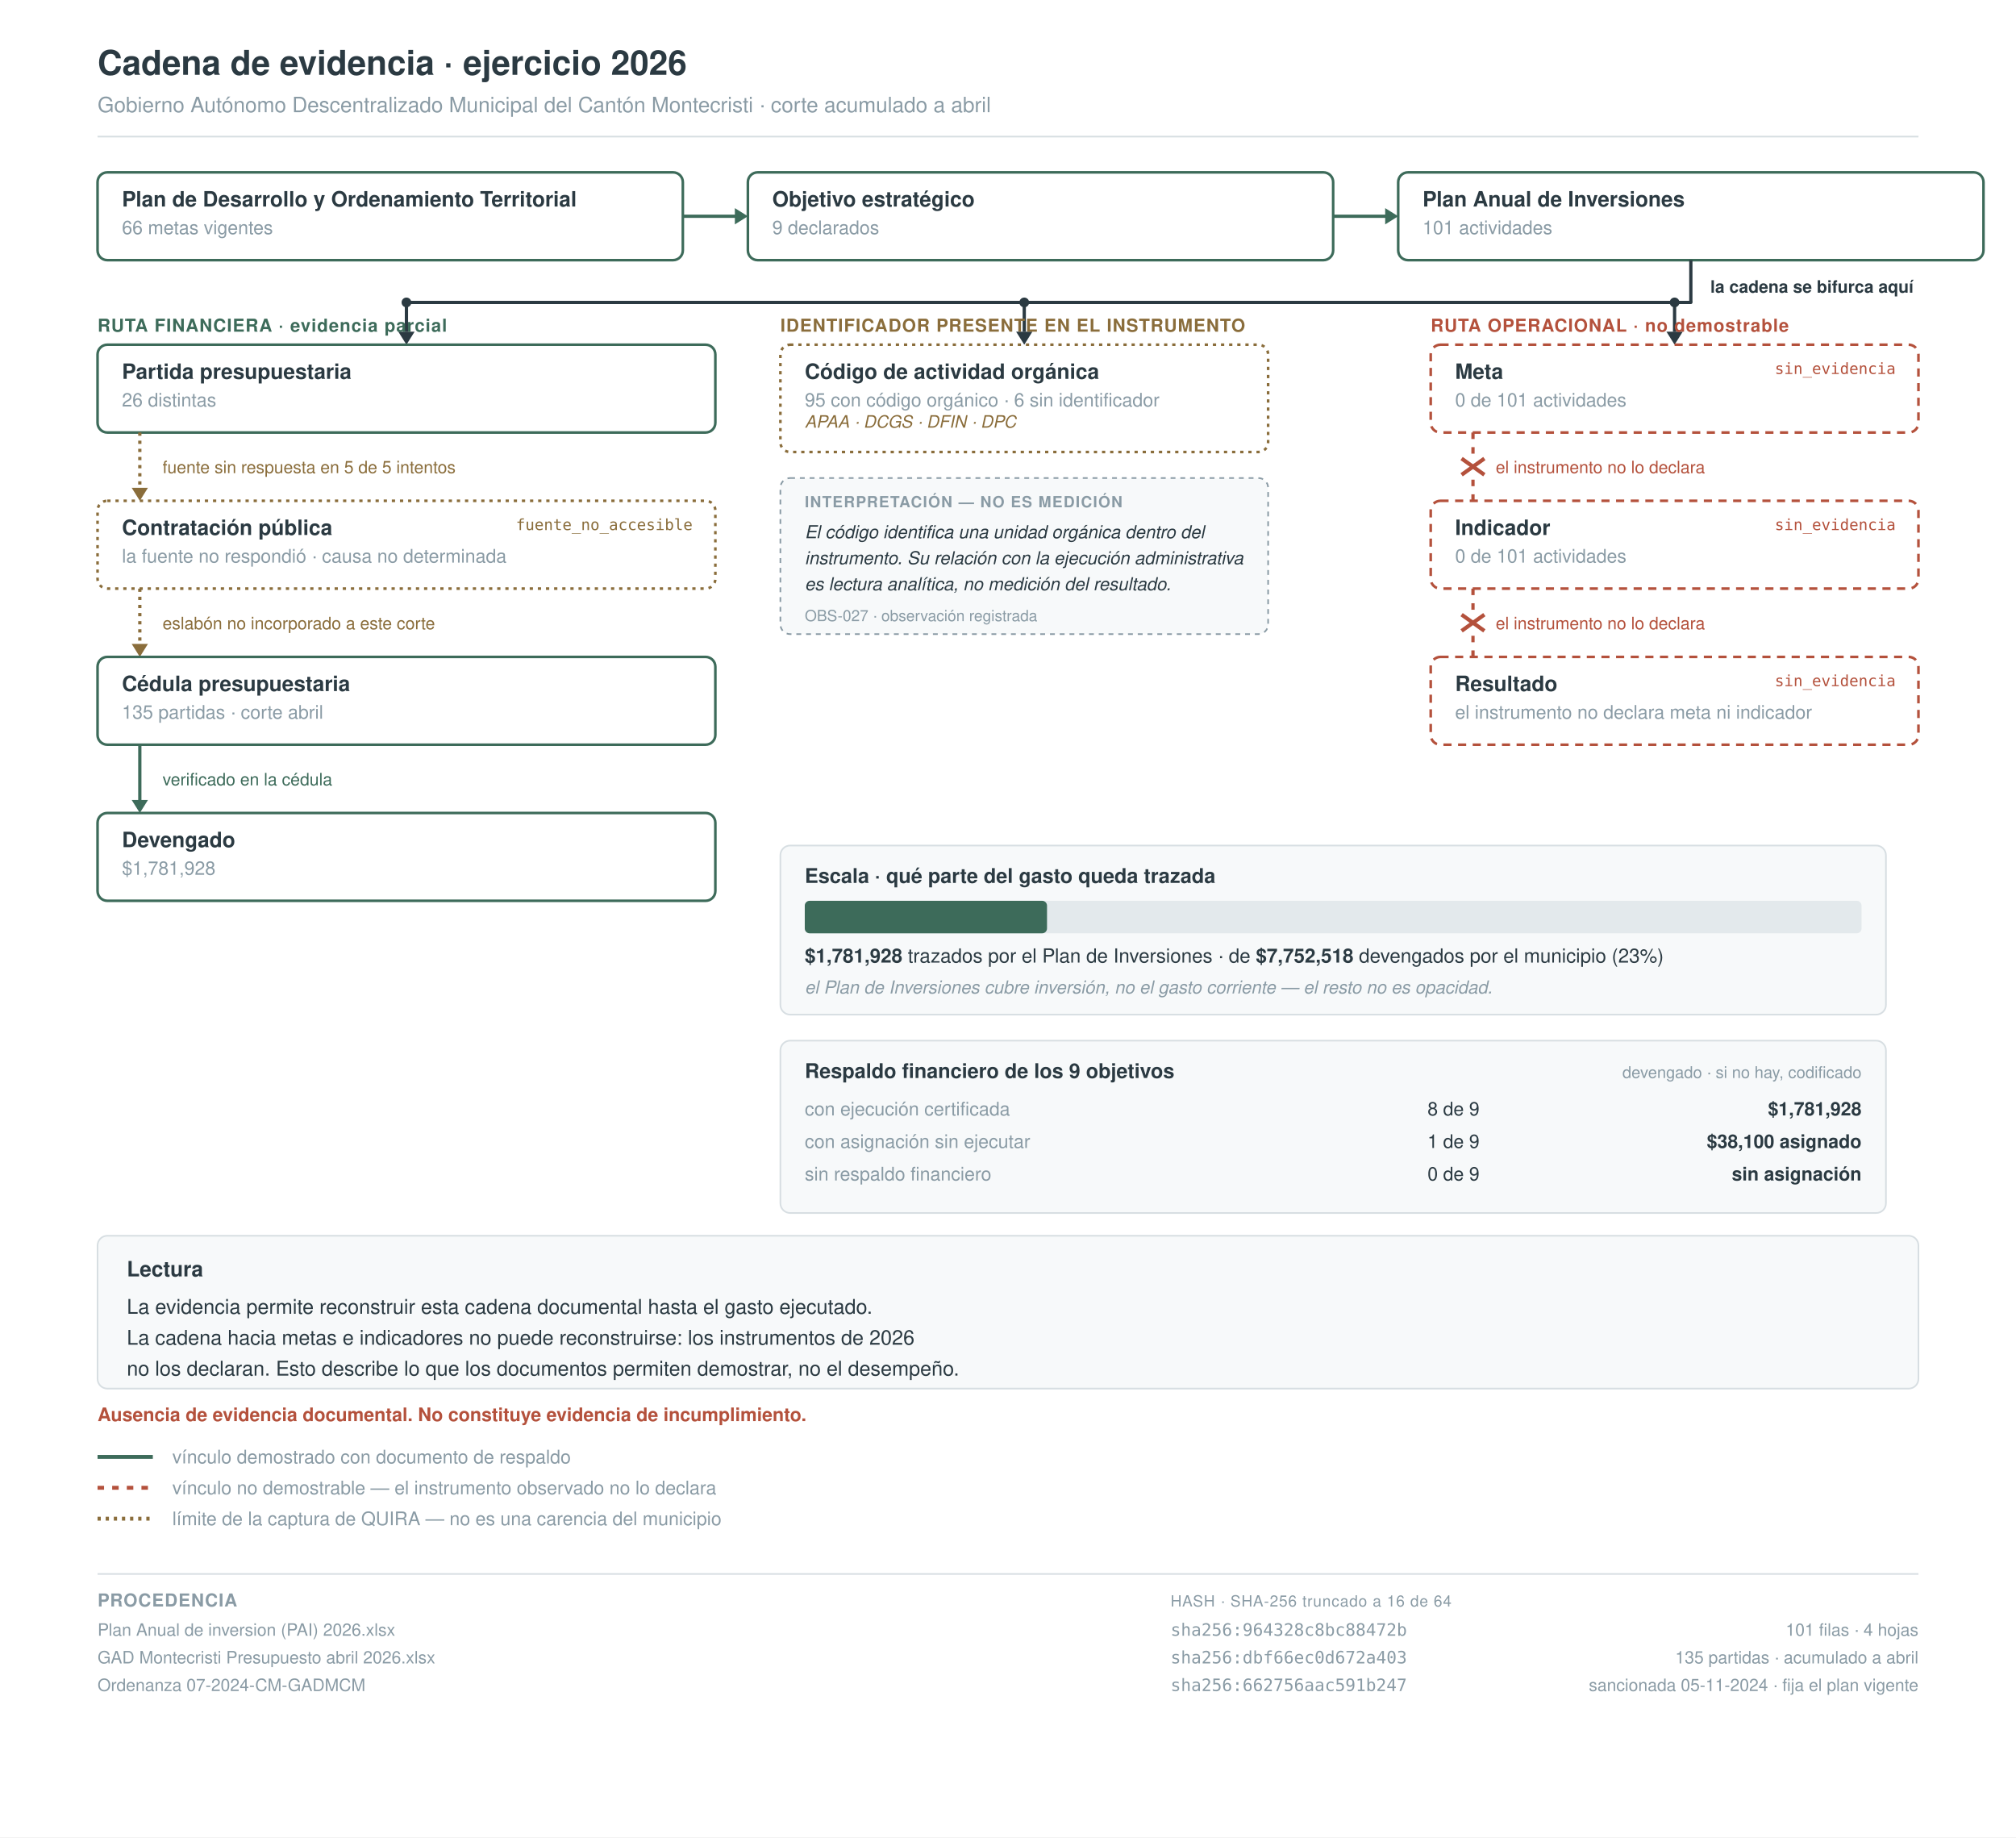
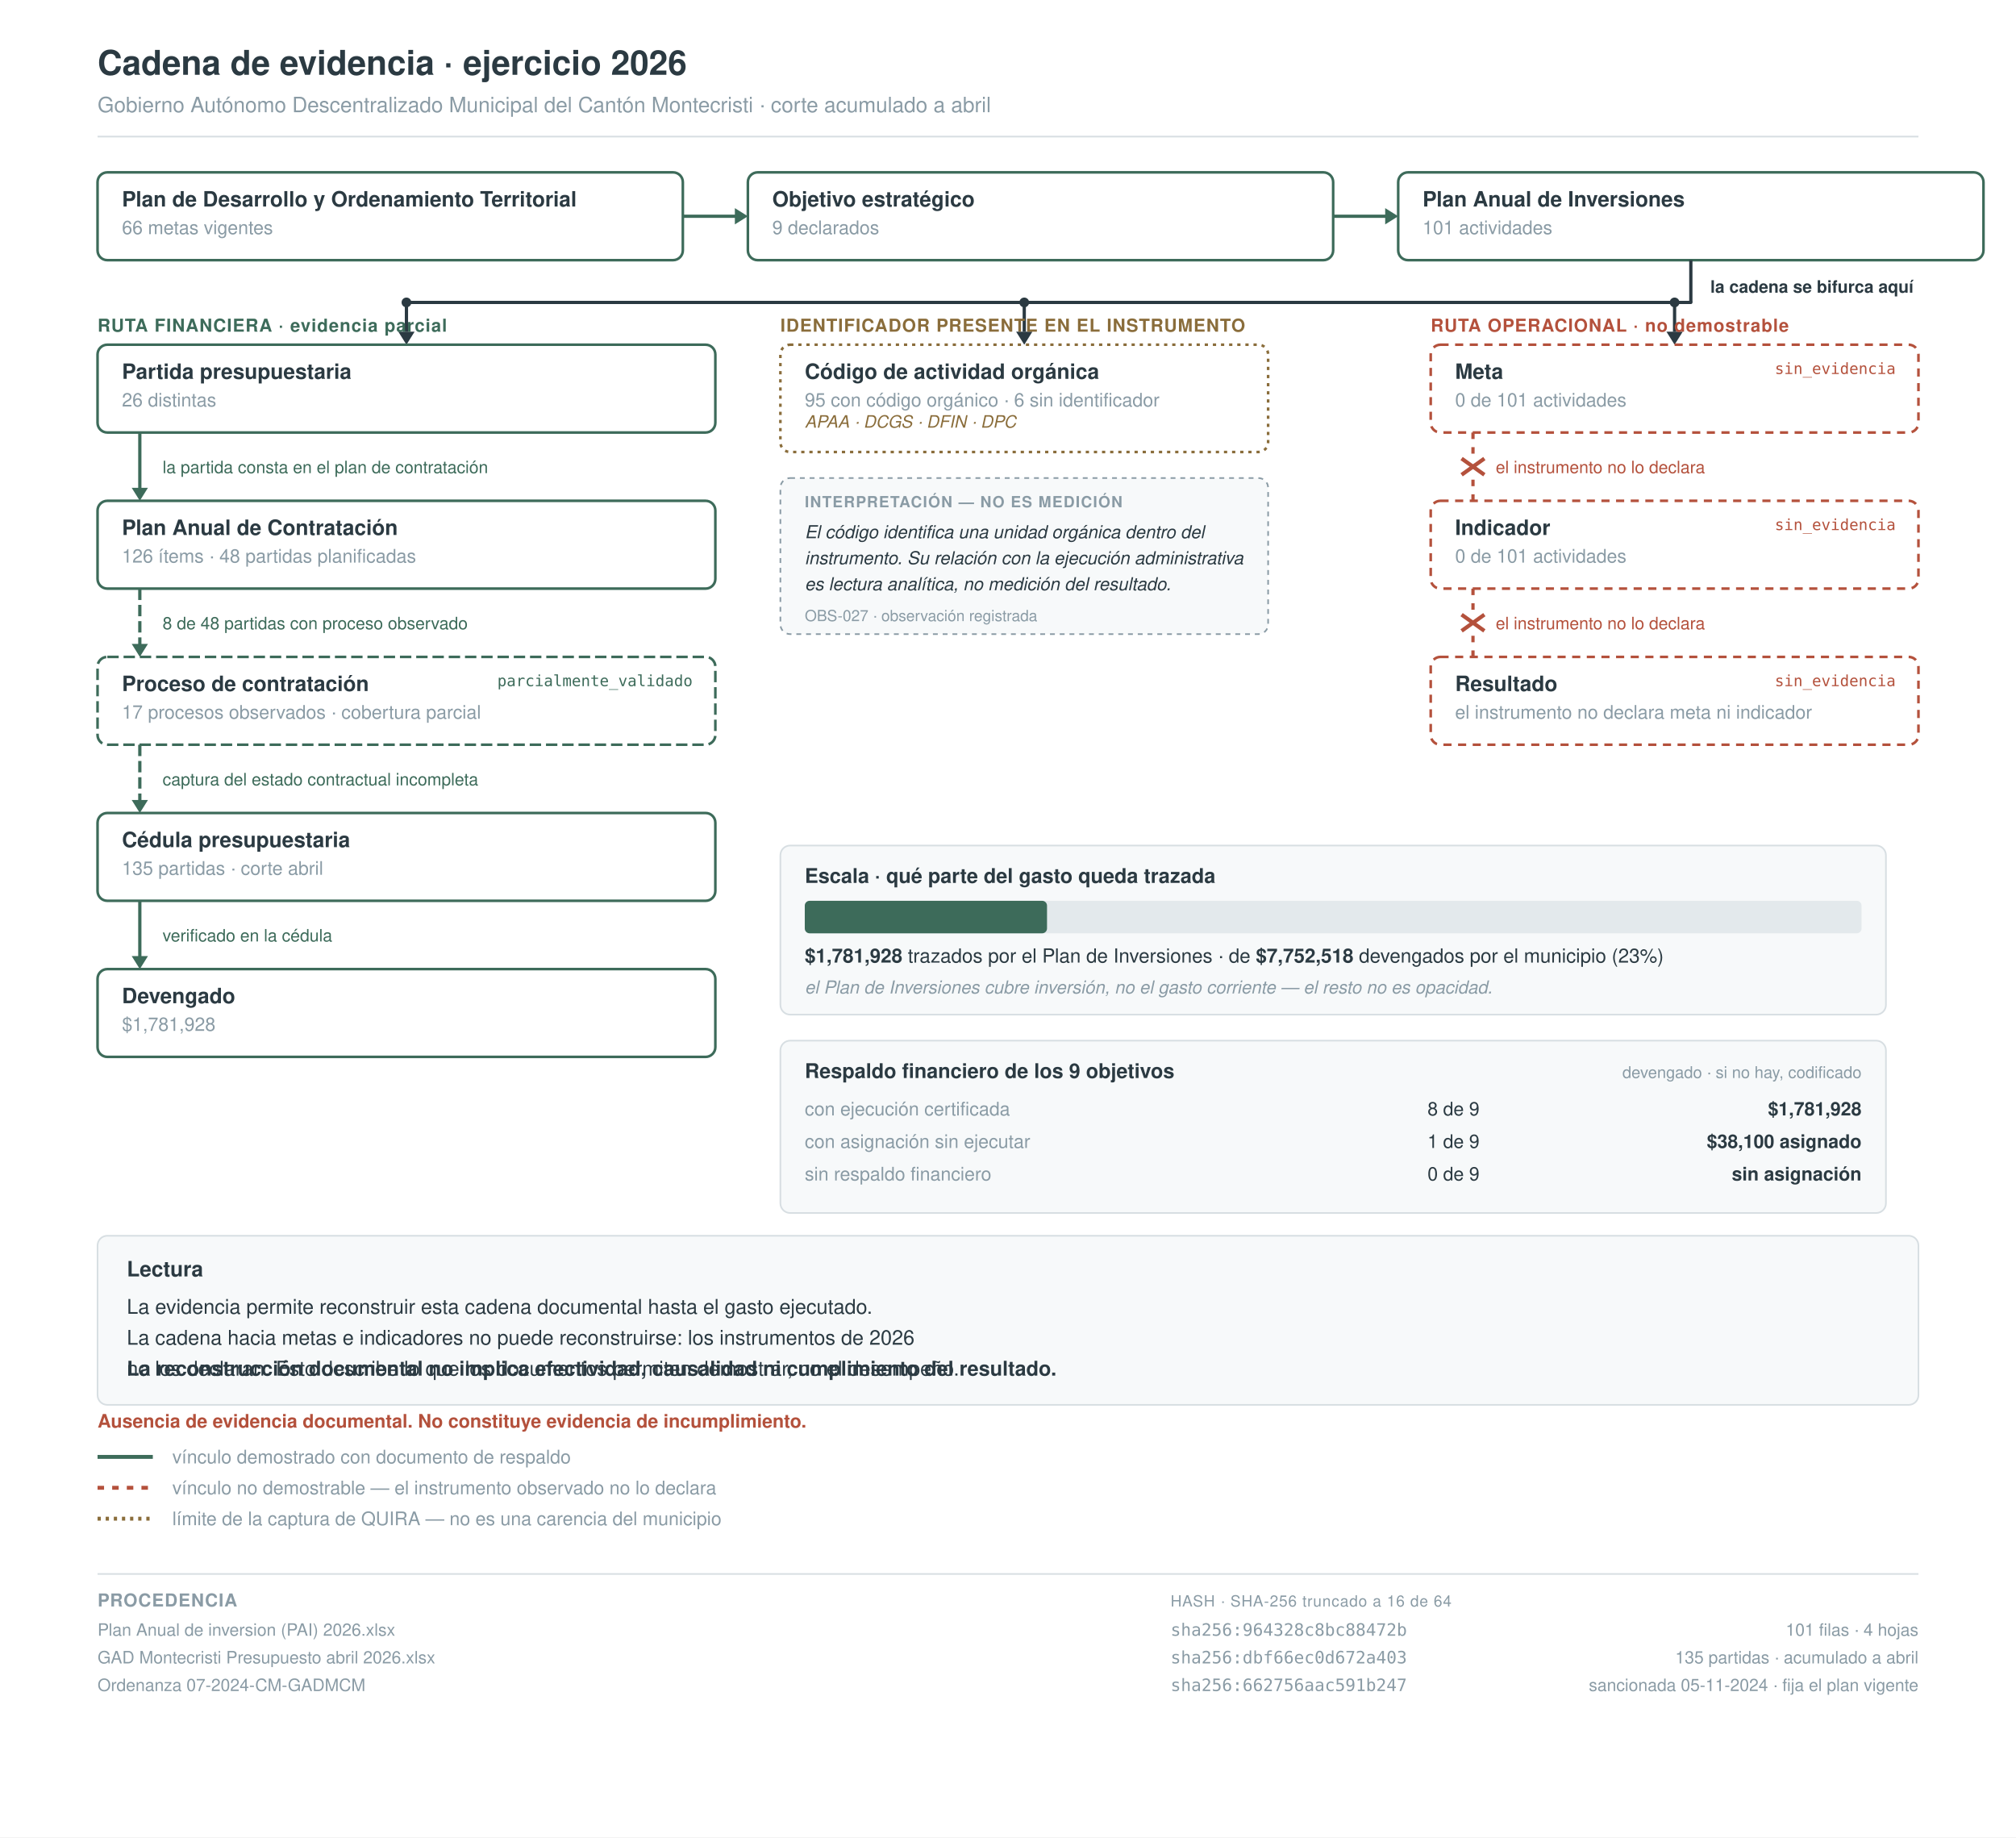
<svg xmlns="http://www.w3.org/2000/svg" viewBox="0 0 1240 1130" width="1240" height="1130" font-family="Segoe UI, Helvetica, Arial, sans-serif">
  <rect width="1240" height="1130" fill="#FFFFFF" />
  <text x="60" y="46" font-size="21" font-weight="700" fill="#2B3A42">Cadena de evidencia · ejercicio 2026</text>
  <text x="60" y="69" font-size="13" fill="#8A9BA5">Gobierno Autónomo Descentralizado Municipal del Cantón Montecristi · corte acumulado a abril</text>
  <line x1="60" y1="84" x2="1180" y2="84" stroke="#D7DEE2" />
  <rect x="60" y="106" width="360" height="54" rx="6" fill="#FFFFFF" stroke="#3D6B5A" stroke-width="1.6" />
  <text x="75" y="127" font-size="13" font-weight="600" fill="#2B3A42">Plan de Desarrollo y Ordenamiento Territorial</text>
  <text x="75" y="144" font-size="11.5" fill="#8A9BA5">66 metas vigentes</text>
  <line x1="420" y1="133" x2="453" y2="133" stroke="#3D6B5A" stroke-width="2" />
  <path d="M452,128 L460,133 L452,138" fill="#3D6B5A" />
  <rect x="460" y="106" width="360" height="54" rx="6" fill="#FFFFFF" stroke="#3D6B5A" stroke-width="1.6" />
  <text x="475" y="127" font-size="13" font-weight="600" fill="#2B3A42">Objetivo estratégico</text>
  <text x="475" y="144" font-size="11.5" fill="#8A9BA5">9 declarados</text>
  <line x1="820" y1="133" x2="853" y2="133" stroke="#3D6B5A" stroke-width="2" />
  <path d="M852,128 L860,133 L852,138" fill="#3D6B5A" />
  <rect x="860" y="106" width="360" height="54" rx="6" fill="#FFFFFF" stroke="#3D6B5A" stroke-width="1.6" />
  <text x="875" y="127" font-size="13" font-weight="600" fill="#2B3A42">Plan Anual de Inversiones</text>
  <text x="875" y="144" font-size="11.5" fill="#8A9BA5">101 actividades</text>
  <path d="M1040,160 L1040,186" stroke="#2B3A42" stroke-width="2" />
  <text x="1052" y="180" font-size="10.5" fill="#2B3A42" font-weight="600">la cadena se bifurca aquí</text>
  <line x1="250" y1="186" x2="1040" y2="186" stroke="#2B3A42" stroke-width="2" stroke-linecap="round" />
  <circle cx="250" cy="186" r="3" fill="#2B3A42" />
  <line x1="250" y1="186" x2="250" y2="204" stroke="#2B3A42" stroke-width="2" />
  <path d="M245,204 L250,212 L255,204" fill="#2B3A42" />
  <circle cx="630" cy="186" r="3" fill="#2B3A42" />
  <line x1="630" y1="186" x2="630" y2="204" stroke="#2B3A42" stroke-width="2" />
  <path d="M625,204 L630,212 L635,204" fill="#2B3A42" />
  <circle cx="1030" cy="186" r="3" fill="#2B3A42" />
  <line x1="1030" y1="186" x2="1030" y2="204" stroke="#2B3A42" stroke-width="2" />
  <path d="M1025,204 L1030,212 L1035,204" fill="#2B3A42" />
  <text x="60" y="204" font-size="11" font-weight="700" fill="#3D6B5A" letter-spacing="0.5">RUTA FINANCIERA · evidencia parcial</text>
  <rect x="60" y="212" width="380" height="54" rx="6" fill="#FFFFFF" stroke="#3D6B5A" stroke-width="1.6" />
  <text x="75" y="233" font-size="13" font-weight="600" fill="#2B3A42">Partida presupuestaria</text>
  <text x="75" y="250" font-size="11.5" fill="#8A9BA5">26 distintas</text>
-   <line x1="86" y1="266" x2="86" y2="301" stroke="#8A6D3B" stroke-width="2" stroke-dasharray="2 3" />
-   <path d="M81,300 L86,308 L91,300" fill="#8A6D3B" />
-   <text x="100" y="291.0" font-size="10.5" fill="#8A6D3B">fuente sin respuesta en 5 de 5 intentos</text>
-   <rect x="60" y="308" width="380" height="54" rx="6" fill="#FFFFFF" stroke="#8A6D3B" stroke-width="1.6" stroke-dasharray="2 3" />
-   <text x="75" y="329" font-size="13" font-weight="600" fill="#2B3A42">Contratación pública</text>
-   <text x="75" y="346" font-size="11.5" fill="#8A9BA5">la fuente no respondió · causa no determinada</text>
-   <text x="426" y="326" font-size="9.5" fill="#8A6D3B" text-anchor="end" font-family="Consolas, monospace">fuente_no_accesible</text>
-   <line x1="86" y1="362" x2="86" y2="397" stroke="#8A6D3B" stroke-width="2" stroke-dasharray="2 3" />
-   <path d="M81,396 L86,404 L91,396" fill="#8A6D3B" />
-   <text x="100" y="387.0" font-size="10.5" fill="#8A6D3B">eslabón no incorporado a este corte</text>
-   <rect x="60" y="404" width="380" height="54" rx="6" fill="#FFFFFF" stroke="#3D6B5A" stroke-width="1.6" />
-   <text x="75" y="425" font-size="13" font-weight="600" fill="#2B3A42">Cédula presupuestaria</text>
-   <text x="75" y="442" font-size="11.5" fill="#8A9BA5">135 partidas · corte abril</text>
-   <line x1="86" y1="458" x2="86" y2="493" stroke="#3D6B5A" stroke-width="2" />
+   <line x1="86" y1="266" x2="86" y2="301" stroke="#3D6B5A" stroke-width="2" />
+   <path d="M81,300 L86,308 L91,300" fill="#3D6B5A" />
+   <text x="100" y="291.0" font-size="10.5" fill="#3D6B5A">la partida consta en el plan de contratación</text>
+   <rect x="60" y="308" width="380" height="54" rx="6" fill="#FFFFFF" stroke="#3D6B5A" stroke-width="1.6" />
+   <text x="75" y="329" font-size="13" font-weight="600" fill="#2B3A42">Plan Anual de Contratación</text>
+   <text x="75" y="346" font-size="11.5" fill="#8A9BA5">126 ítems · 48 partidas planificadas</text>
+   <line x1="86" y1="362" x2="86" y2="397" stroke="#3D6B5A" stroke-width="2" stroke-dasharray="7 3" />
+   <path d="M81,396 L86,404 L91,396" fill="#3D6B5A" />
+   <text x="100" y="387.0" font-size="10.5" fill="#3D6B5A">8 de 48 partidas con proceso observado</text>
+   <rect x="60" y="404" width="380" height="54" rx="6" fill="#FFFFFF" stroke="#3D6B5A" stroke-width="1.6" stroke-dasharray="7 3" />
+   <text x="75" y="425" font-size="13" font-weight="600" fill="#2B3A42">Proceso de contratación</text>
+   <text x="75" y="442" font-size="11.5" fill="#8A9BA5">17 procesos observados · cobertura parcial</text>
+   <text x="426" y="422" font-size="9.5" fill="#3D6B5A" text-anchor="end" font-family="Consolas, monospace">parcialmente_validado</text>
+   <line x1="86" y1="458" x2="86" y2="493" stroke="#3D6B5A" stroke-width="2" stroke-dasharray="7 3" />
  <path d="M81,492 L86,500 L91,492" fill="#3D6B5A" />
-   <text x="100" y="483.0" font-size="10.5" fill="#3D6B5A">verificado en la cédula</text>
+   <text x="100" y="483.0" font-size="10.5" fill="#3D6B5A">captura del estado contractual incompleta</text>
  <rect x="60" y="500" width="380" height="54" rx="6" fill="#FFFFFF" stroke="#3D6B5A" stroke-width="1.6" />
-   <text x="75" y="521" font-size="13" font-weight="600" fill="#2B3A42">Devengado</text>
-   <text x="75" y="538" font-size="11.5" fill="#8A9BA5">$1,781,928</text>
+   <text x="75" y="521" font-size="13" font-weight="600" fill="#2B3A42">Cédula presupuestaria</text>
+   <text x="75" y="538" font-size="11.5" fill="#8A9BA5">135 partidas · corte abril</text>
+   <line x1="86" y1="554" x2="86" y2="589" stroke="#3D6B5A" stroke-width="2" />
+   <path d="M81,588 L86,596 L91,588" fill="#3D6B5A" />
+   <text x="100" y="579.0" font-size="10.5" fill="#3D6B5A">verificado en la cédula</text>
+   <rect x="60" y="596" width="380" height="54" rx="6" fill="#FFFFFF" stroke="#3D6B5A" stroke-width="1.6" />
+   <text x="75" y="617" font-size="13" font-weight="600" fill="#2B3A42">Devengado</text>
+   <text x="75" y="634" font-size="11.5" fill="#8A9BA5">$1,781,928</text>
  <text x="480" y="204" font-size="11" font-weight="700" fill="#8A6D3B" letter-spacing="0.5">IDENTIFICADOR PRESENTE EN EL INSTRUMENTO</text>
  <rect x="480" y="212" width="300" height="66" rx="6" fill="#FFFFFF" stroke="#8A6D3B" stroke-width="1.6" stroke-dasharray="2 3" />
  <text x="495" y="233" font-size="13" font-weight="600" fill="#2B3A42">Código de actividad orgánica</text>
  <text x="495" y="250" font-size="11.5" fill="#8A9BA5">95 con código orgánico · 6 sin identificador</text>
  <text x="495" y="263" font-size="10.5" fill="#8A6D3B" font-style="italic">APAA · DCGS · DFIN · DPC</text>
  <rect x="480" y="294" width="300" height="96" rx="6" fill="#F7F9FA" stroke="#8A9BA5" stroke-dasharray="3 3" />
  <text x="495" y="312" font-size="9.5" font-weight="700" fill="#8A9BA5" letter-spacing="0.6">INTERPRETACIÓN — NO ES MEDICIÓN</text>
  <text x="495" y="331" font-size="11" fill="#2B3A42" font-style="italic">El código identifica una unidad orgánica dentro del</text>
  <text x="495" y="347" font-size="11" fill="#2B3A42" font-style="italic">instrumento. Su relación con la ejecución administrativa</text>
  <text x="495" y="363" font-size="11" fill="#2B3A42" font-style="italic">es lectura analítica, no medición del resultado.</text>
  <text x="495" y="382" font-size="9.5" fill="#8A9BA5">OBS-027 · observación registrada</text>
  <text x="880" y="204" font-size="11" font-weight="700" fill="#B4513C" letter-spacing="0.5">RUTA OPERACIONAL · no demostrable</text>
  <rect x="880" y="212" width="300" height="54" rx="6" fill="#FFFFFF" stroke="#B4513C" stroke-width="1.6" stroke-dasharray="5 4" />
  <text x="895" y="233" font-size="13" font-weight="600" fill="#2B3A42">Meta</text>
  <text x="895" y="250" font-size="11.5" fill="#8A9BA5">0 de 101 actividades</text>
  <text x="1166" y="230" font-size="9.5" fill="#B4513C" text-anchor="end" font-family="Consolas, monospace">sin_evidencia</text>
  <line x1="906" y1="266" x2="906" y2="279.0" stroke="#B4513C" stroke-width="2" stroke-dasharray="4 5" />
  <line x1="899" y1="282.0" x2="913" y2="292.0" stroke="#B4513C" stroke-width="2.4" />
  <line x1="913" y1="282.0" x2="899" y2="292.0" stroke="#B4513C" stroke-width="2.4" />
  <line x1="906" y1="295.0" x2="906" y2="308" stroke="#B4513C" stroke-width="2" stroke-dasharray="4 5" />
  <text x="920" y="291.0" font-size="10.5" fill="#B4513C">el instrumento no lo declara</text>
  <rect x="880" y="308" width="300" height="54" rx="6" fill="#FFFFFF" stroke="#B4513C" stroke-width="1.6" stroke-dasharray="5 4" />
  <text x="895" y="329" font-size="13" font-weight="600" fill="#2B3A42">Indicador</text>
  <text x="895" y="346" font-size="11.5" fill="#8A9BA5">0 de 101 actividades</text>
  <text x="1166" y="326" font-size="9.5" fill="#B4513C" text-anchor="end" font-family="Consolas, monospace">sin_evidencia</text>
  <line x1="906" y1="362" x2="906" y2="375.0" stroke="#B4513C" stroke-width="2" stroke-dasharray="4 5" />
  <line x1="899" y1="378.0" x2="913" y2="388.0" stroke="#B4513C" stroke-width="2.4" />
  <line x1="913" y1="378.0" x2="899" y2="388.0" stroke="#B4513C" stroke-width="2.4" />
  <line x1="906" y1="391.0" x2="906" y2="404" stroke="#B4513C" stroke-width="2" stroke-dasharray="4 5" />
  <text x="920" y="387.0" font-size="10.5" fill="#B4513C">el instrumento no lo declara</text>
  <rect x="880" y="404" width="300" height="54" rx="6" fill="#FFFFFF" stroke="#B4513C" stroke-width="1.6" stroke-dasharray="5 4" />
  <text x="895" y="425" font-size="13" font-weight="600" fill="#2B3A42">Resultado</text>
  <text x="895" y="442" font-size="11.5" fill="#8A9BA5">el instrumento no declara meta ni indicador</text>
  <text x="1166" y="422" font-size="9.5" fill="#B4513C" text-anchor="end" font-family="Consolas, monospace">sin_evidencia</text>
  <rect x="480" y="520" width="680" height="104" rx="6" fill="#F7F9FA" stroke="#D7DEE2" />
  <text x="495" y="543" font-size="12.5" font-weight="600" fill="#2B3A42">Escala · qué parte del gasto queda trazada</text>
  <rect x="495" y="554" width="650" height="20" rx="3" fill="#E3E9EC" />
  <rect x="495" y="554" width="149" height="20" rx="3" fill="#3D6B5A" />
  <text x="495" y="592" font-size="12" fill="#2B3A42">
    <tspan font-weight="700">$1,781,928</tspan> trazados por el Plan de Inversiones · de <tspan font-weight="700">$7,752,518</tspan> devengados por el municipio (23%)</text>
  <text x="495" y="611" font-size="11" fill="#8A9BA5" font-style="italic">el Plan de Inversiones cubre inversión, no el gasto corriente — el resto no es opacidad.</text>
  <rect x="480" y="640" width="680" height="106" rx="6" fill="#F7F9FA" stroke="#D7DEE2" />
  <text x="495" y="663" font-size="12.5" font-weight="600" fill="#2B3A42">Respaldo financiero de los 9 objetivos</text>
  <text x="1145" y="663" font-size="10" fill="#8A9BA5" text-anchor="end">devengado · si no hay, codificado</text>
  <text x="495" y="686" font-size="11.5" fill="#8A9BA5">con ejecución certificada</text>
  <text x="910" y="686" font-size="11.5" fill="#2B3A42" text-anchor="end">8 de 9</text>
  <text x="1145" y="686" font-size="11.5" font-weight="700" fill="#2B3A42" text-anchor="end">$1,781,928</text>
  <text x="495" y="706" font-size="11.5" fill="#8A9BA5">con asignación sin ejecutar</text>
  <text x="910" y="706" font-size="11.5" fill="#2B3A42" text-anchor="end">1 de 9</text>
  <text x="1145" y="706" font-size="11.5" font-weight="700" fill="#2B3A42" text-anchor="end">$38,100 asignado</text>
  <text x="495" y="726" font-size="11.5" fill="#8A9BA5">sin respaldo financiero</text>
  <text x="910" y="726" font-size="11.5" fill="#2B3A42" text-anchor="end">0 de 9</text>
  <text x="1145" y="726" font-size="11.5" font-weight="700" fill="#2B3A42" text-anchor="end">sin asignación</text>
-   <rect x="60" y="760" width="1120" height="94" rx="6" fill="#F7F9FA" stroke="#D7DEE2" />
+   <rect x="60" y="760" width="1120" height="104" rx="6" fill="#F7F9FA" stroke="#D7DEE2" />
  <text x="78" y="785" font-size="13" font-weight="700" fill="#2B3A42">Lectura</text>
  <text x="78" y="808" font-size="12.5" fill="#2B3A42">La evidencia permite reconstruir esta cadena documental hasta el gasto ejecutado.</text>
  <text x="78" y="827" font-size="12.5" fill="#2B3A42">La cadena hacia metas e indicadores no puede reconstruirse: los instrumentos de 2026</text>
  <text x="78" y="846" font-size="12.5" fill="#2B3A42">no los declaran. Esto describe lo que los documentos permiten demostrar, no el desempeño.</text>
-   <text x="60" y="874" font-size="11.5" font-weight="600" fill="#B4513C">Ausencia de evidencia documental. No constituye evidencia de incumplimiento.</text>
+   <text x="78" y="846" font-size="12.5" font-weight="700" fill="#2B3A42">La reconstrucción documental no implica efectividad, causalidad ni cumplimiento del resultado.</text>
+   <text x="60" y="878" font-size="11.5" font-weight="600" fill="#B4513C">Ausencia de evidencia documental. No constituye evidencia de incumplimiento.</text>
  <line x1="60" y1="896" x2="94" y2="896" stroke="#3D6B5A" stroke-width="2.4" stroke-dasharray="" />
  <text x="106" y="900" font-size="11.5" fill="#8A9BA5">vínculo demostrado con documento de respaldo</text>
  <line x1="60" y1="915" x2="94" y2="915" stroke="#B4513C" stroke-width="2.4" stroke-dasharray="4 5" />
  <text x="106" y="919" font-size="11.5" fill="#8A9BA5">vínculo no demostrable — el instrumento observado no lo declara</text>
  <line x1="60" y1="934" x2="94" y2="934" stroke="#8A6D3B" stroke-width="2.4" stroke-dasharray="2 3" />
  <text x="106" y="938" font-size="11.5" fill="#8A9BA5">límite de la captura de QUIRA — no es una carencia del municipio</text>
  <line x1="60" y1="968" x2="1180" y2="968" stroke="#D7DEE2" />
  <text x="60" y="988" font-size="11" font-weight="700" fill="#8A9BA5" letter-spacing="0.5">PROCEDENCIA</text>
  <text x="720" y="988" font-size="9.5" fill="#8A9BA5" letter-spacing="0.4">HASH · SHA-256 truncado a 16 de 64</text>
  <text x="60" y="1006" font-size="10.5" fill="#8A9BA5">Plan Anual de inversion (PAI) 2026.xlsx</text>
  <text x="720" y="1006" font-size="10.5" fill="#8A9BA5" font-family="Consolas, monospace">sha256:964328c8bc88472b</text>
  <text x="1180" y="1006" font-size="10.5" fill="#8A9BA5" text-anchor="end">101 filas · 4 hojas</text>
  <text x="60" y="1023" font-size="10.5" fill="#8A9BA5">GAD Montecristi Presupuesto abril 2026.xlsx</text>
  <text x="720" y="1023" font-size="10.5" fill="#8A9BA5" font-family="Consolas, monospace">sha256:dbf66ec0d672a403</text>
  <text x="1180" y="1023" font-size="10.5" fill="#8A9BA5" text-anchor="end">135 partidas · acumulado a abril</text>
  <text x="60" y="1040" font-size="10.5" fill="#8A9BA5">Ordenanza 07-2024-CM-GADMCM</text>
  <text x="720" y="1040" font-size="10.5" fill="#8A9BA5" font-family="Consolas, monospace">sha256:662756aac591b247</text>
  <text x="1180" y="1040" font-size="10.5" fill="#8A9BA5" text-anchor="end">sancionada 05-11-2024 · fija el plan vigente</text>
</svg>
